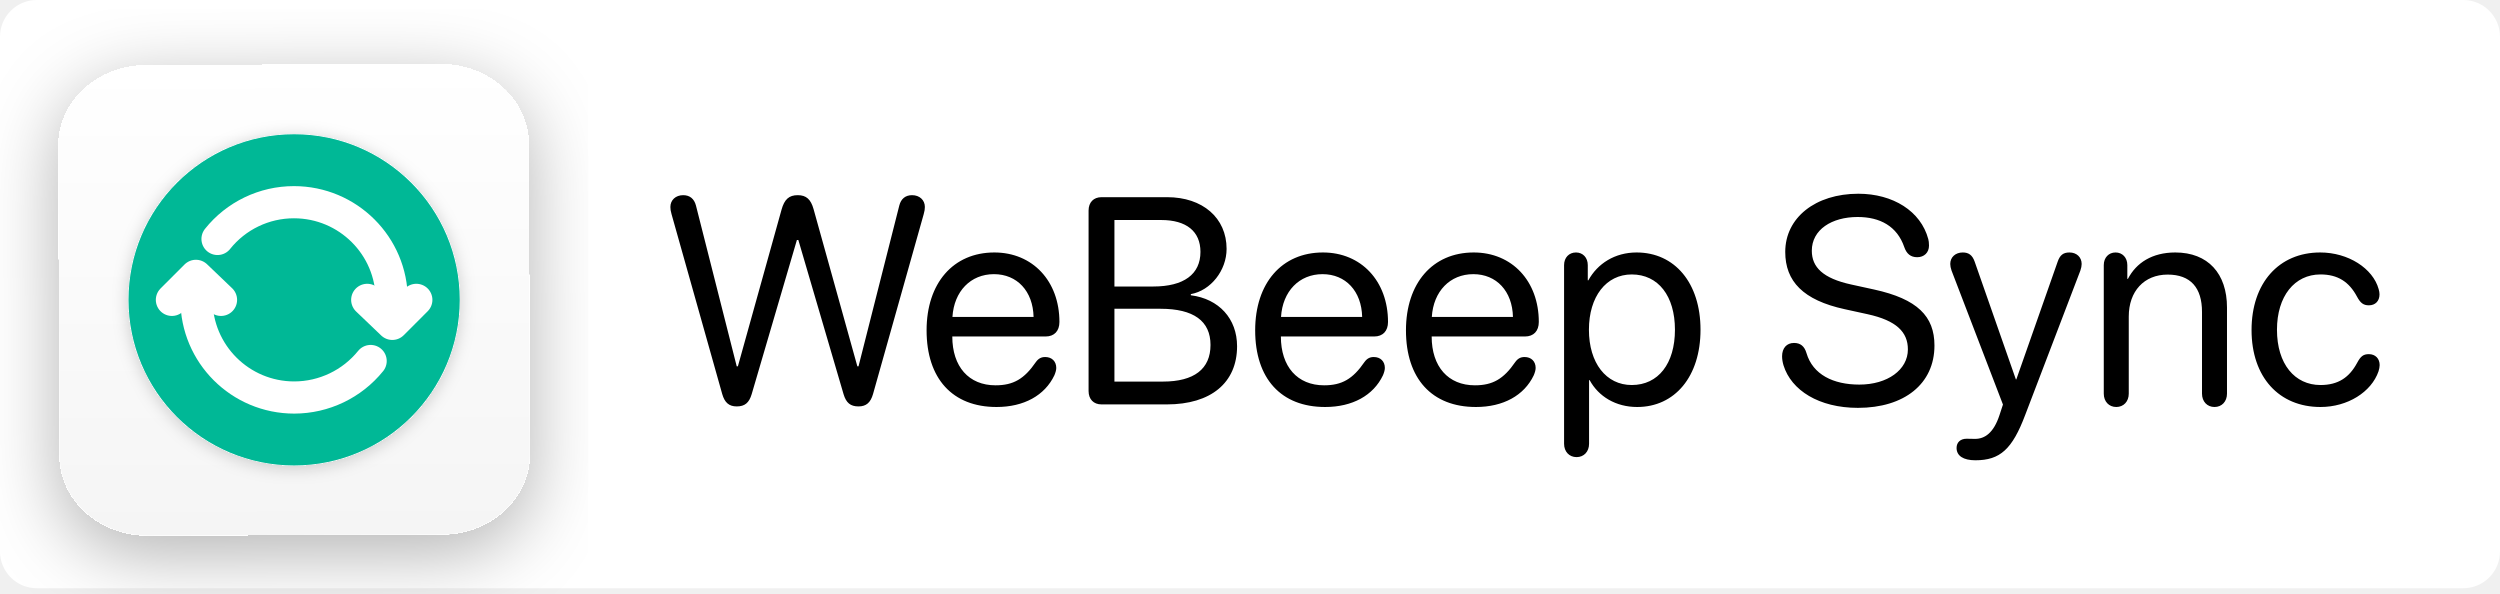
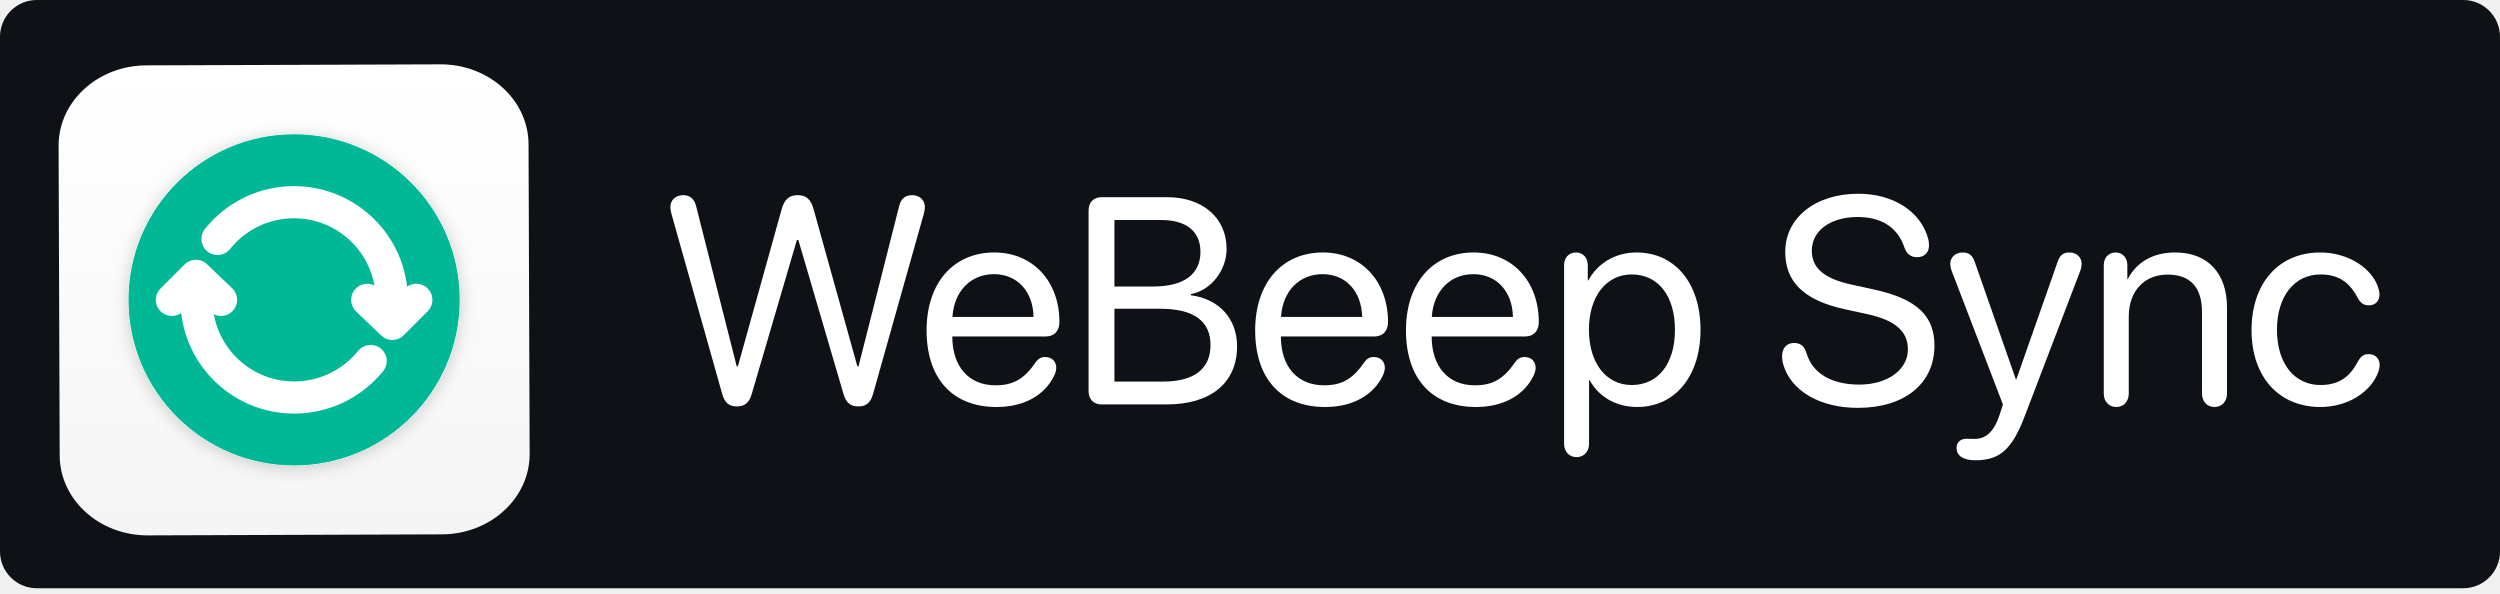
<svg xmlns="http://www.w3.org/2000/svg" width="4352" height="1034" viewBox="0 0 4352 1034" fill="none">
-   <rect width="4352" height="1024" rx="64" fill="white" />
-   <g clip-path="url(#clip0_1_19)">
-     <g filter="url(#filter0_d_1_19)">
-       <path d="M103.903 792.906L102.001 253.982C101.729 176.864 170.071 114.106 254.647 113.808L766.465 112.001C851.042 111.703 919.825 173.976 920.097 251.094L921.999 790.018C922.271 867.136 853.929 929.894 769.353 930.192L257.535 931.999C172.958 932.297 104.175 870.024 103.903 792.906Z" fill="url(#paint0_linear_1_19)" />
-     </g>
-     <g filter="url(#filter1_d_1_19)">
-       <path d="M512 233.719C671.213 233.719 800.281 362.787 800.281 522C800.281 681.213 671.213 810.281 512 810.281C352.787 810.281 223.719 681.213 223.719 522C223.719 362.787 352.787 233.719 512 233.719Z" fill="#00B896" />
-     </g>
-     <path d="M681.938 550.102V521.801C681.938 428.035 605.733 352 511.748 352C459.955 351.936 410.957 375.488 378.655 415.973M342.062 493.85V522.152C342.062 616.022 418.229 692 512.252 692C563.883 691.925 612.729 668.577 645.213 628.445" stroke="white" stroke-width="56" stroke-miterlimit="10" stroke-linecap="round" stroke-linejoin="round" />
-     <path d="M299.263 522L341.05 480.212L384.737 522M724.737 522L682.95 563.788L639.263 522" stroke="white" stroke-width="56" stroke-miterlimit="10" stroke-linecap="round" stroke-linejoin="round" />
+   <rect width="4352" height="1024" rx="64" fill="#0E1116" />
+   <path d="M103.903 792.906L102.001 253.982C101.729 176.864 170.071 114.106 254.647 113.808L766.465 112.001C851.042 111.703 919.825 173.976 920.097 251.094L921.999 790.018C922.271 867.136 853.929 929.894 769.353 930.192L257.535 931.999C172.958 932.297 104.175 870.024 103.903 792.906Z" fill="url(#paint0_linear_1_19)" />
+   <g filter="url(#filter0_d_1_19)">
+     <path d="M512 233.719C671.213 233.719 800.281 362.787 800.281 522C800.281 681.213 671.213 810.281 512 810.281C352.787 810.281 223.719 681.213 223.719 522C223.719 362.787 352.787 233.719 512 233.719Z" fill="#00B896" />
  </g>
-   <path d="M1282.5 707.5C1296.5 707.5 1304 701.25 1308.5 686.25L1387.25 417.75H1389.75L1468.5 686.25C1473 701.25 1480.5 707.5 1494.5 707.5C1508 707.5 1515.5 700.75 1519.75 686L1608 372.75C1609.5 367.25 1610 364.25 1610 360.25C1610 348.25 1600.75 339.75 1587.75 339.75C1576.25 339.75 1568.5 346 1565.5 357.75L1494.5 637.75H1492.5L1416.25 364C1411.5 347 1403.5 339.75 1388.75 339.75C1373.5 339.75 1365.5 347 1360.5 365L1284.5 637.75H1282.5L1211.5 357.75C1208.5 346.25 1201 339.75 1189.25 339.75C1176.25 339.75 1167 348.25 1167 360.25C1167 364.25 1167.5 367.25 1169 372.75L1257.25 686C1261.5 700.75 1269 707.5 1282.5 707.5ZM1734.75 708.5C1782.25 708.5 1818.75 688.5 1835.5 653.25C1837.5 648.5 1838.75 644 1838.75 640.5C1838.75 629 1831 621.5 1819.5 621.5C1812.75 621.5 1807.75 624 1803.25 630.25C1783 659.75 1764 670.75 1733 670.75C1686.5 670.75 1657.75 638.25 1657.75 585.75H1820.25C1835.25 585.75 1844.25 576.25 1844.25 560.5C1844.25 489.25 1797.5 439.5 1731 439.5C1659.25 439.5 1613 493 1613 575C1613 659 1658 708.5 1734.75 708.5ZM1658 551.75C1660.75 507 1689.75 477.25 1730.25 477.25C1770.5 477.25 1798.25 506.75 1799.25 551.75H1658ZM1917.5 704H2031.25C2108 704 2153.5 666.25 2153.5 602.75C2153.5 554.75 2122 520.25 2073 514V512C2107.75 505.75 2135.25 470.75 2135.25 433.25C2135.25 379.25 2093.5 343.25 2031.75 343.25H1917.5C1903.75 343.25 1895 352.25 1895 366.5V680.75C1895 695 1903.75 704 1917.5 704ZM1940 498.75V383H2021.5C2065.25 383 2089.75 402.75 2089.75 438.5C2089.75 477.5 2060.75 498.75 2007.5 498.75H1940ZM1940 664.25V537.5H2020.25C2077.75 537.5 2107.25 558.75 2107.25 600.5C2107.25 642.25 2078.75 664.25 2024.5 664.25H1940ZM2306.75 708.5C2354.25 708.5 2390.75 688.5 2407.5 653.25C2409.5 648.5 2410.75 644 2410.75 640.5C2410.75 629 2403 621.5 2391.5 621.5C2384.75 621.5 2379.75 624 2375.25 630.25C2355 659.75 2336 670.75 2305 670.75C2258.5 670.75 2229.75 638.25 2229.75 585.75H2392.25C2407.25 585.75 2416.25 576.25 2416.25 560.5C2416.25 489.25 2369.5 439.5 2303 439.5C2231.25 439.5 2185 493 2185 575C2185 659 2230 708.5 2306.75 708.5ZM2230 551.75C2232.75 507 2261.75 477.25 2302.25 477.25C2342.5 477.25 2370.25 506.75 2371.25 551.75H2230ZM2569.25 708.5C2616.75 708.5 2653.25 688.5 2670 653.25C2672 648.5 2673.25 644 2673.25 640.5C2673.25 629 2665.5 621.5 2654 621.5C2647.25 621.5 2642.25 624 2637.75 630.25C2617.5 659.75 2598.5 670.75 2567.5 670.75C2521 670.75 2492.25 638.25 2492.25 585.75H2654.75C2669.75 585.75 2678.75 576.25 2678.75 560.5C2678.75 489.25 2632 439.5 2565.5 439.5C2493.75 439.5 2447.5 493 2447.5 575C2447.5 659 2492.5 708.5 2569.25 708.5ZM2492.5 551.75C2495.25 507 2524.25 477.25 2564.75 477.25C2605 477.25 2632.75 506.75 2633.75 551.75H2492.5ZM2744.5 795.75C2757.25 795.75 2766.25 786.25 2766.25 772.5V661.75H2767.25C2782.75 690.25 2812.75 708.5 2850 708.5C2915.5 708.5 2960.25 655.5 2960.25 574C2960.25 492.5 2915.25 439.5 2849 439.5C2811.25 439.5 2781 458.75 2765 488H2764V461.5C2764 448.5 2755.5 439.5 2743.5 439.5C2731.25 439.5 2722.75 448.5 2722.75 461.5V772.5C2722.75 786.25 2731.75 795.75 2744.5 795.75ZM2840.5 670.25C2796 670.25 2766 632 2766 574C2766 516.25 2796 477.75 2840.5 477.75C2886.75 477.75 2915.75 515.25 2915.75 574C2915.75 633 2886.75 670.25 2840.5 670.25ZM3234.25 710C3315 710 3367.5 668.25 3367.5 601.5C3367.5 550.5 3337.75 520.5 3262.5 504L3222.5 495.25C3173.25 484.5 3154 465 3154 436.5C3154 399.75 3188.75 377.75 3233.75 377.75C3272.75 377.75 3302.5 393.75 3315 430.25C3319 441.75 3326 447.75 3337.5 447.75C3349.5 447.75 3358 439.75 3358 427.5C3358 422.75 3357.5 419 3356.75 416.25C3343.75 367.5 3295.25 337.25 3235 337.25C3160.25 337.25 3107.75 379 3107.75 438.5C3107.75 489.75 3139 522.5 3211.25 538.25L3251.25 547C3301.25 558 3321.25 578 3321.25 608.25C3321.25 643.75 3285.75 669.5 3236.75 669.5C3191.25 669.5 3155.75 652 3144.75 614.75C3141.25 602.75 3134.25 597 3123 597C3110.25 597 3102.25 606 3102.25 620.25C3102.25 625.5 3103.25 631 3104.75 636C3118.25 679.5 3166.5 710 3234.25 710ZM3438.75 801.25C3481.75 801.25 3503 782 3525.5 722.25L3621.5 471C3623 466.75 3623.75 462.75 3623.75 459.5C3623.75 447.75 3615 439.5 3602.5 439.5C3591.75 439.5 3586 444 3582 455.5L3510 660.5H3509.25L3437.5 455.5C3433.5 444 3427 439.5 3416.75 439.5C3404.25 439.5 3395 447.5 3395 459.5C3395 462.75 3395.75 466.75 3397.25 471L3486.75 704.25L3480.75 722.5C3470.5 754 3454.75 764 3438.25 764C3431.5 764 3429.75 763.75 3423.5 763.75C3412.5 763.75 3406 770.25 3406 779.75C3406 793.5 3417.75 801.25 3438.75 801.25ZM3684 708.5C3696.75 708.5 3705.75 699 3705.75 685.25V551C3705.75 507 3732.5 478 3773.5 478C3813.5 478 3833.25 501 3833.25 543V685.25C3833.25 699 3842.25 708.5 3855 708.5C3867.75 708.5 3876.75 699 3876.75 685.25V535.25C3876.75 476.25 3843.75 439.5 3786.75 439.5C3746.5 439.5 3718.75 457.5 3704.25 485.5H3703.25V461.5C3703.25 448.5 3694.75 439.5 3682.75 439.5C3670.75 439.5 3662.25 448.5 3662.25 461.5V685.25C3662.25 699 3671.25 708.5 3684 708.5ZM4039.5 708.5C4086.75 708.5 4128 682.5 4140.5 646.5C4141.75 642.5 4142.5 638.75 4142.5 635.5C4142.5 624.25 4135 616.5 4123.75 616.5C4114.25 616.5 4109.5 620 4103.25 631.75C4089.75 656.75 4070.75 670.25 4039.5 670.25C3994.75 670.25 3963.75 633.75 3963.75 574C3963.75 515.75 3994.25 477.75 4039.5 477.75C4069.5 477.75 4089.25 490.5 4103 516.25C4109 527.5 4114.25 531.5 4123.75 531.5C4135 531.5 4142.25 524 4142.25 512.5C4142.25 509.75 4141.75 506.5 4140.75 503.25C4130.75 467.25 4088 439.5 4039 439.5C3967 439.5 3919.5 492.75 3919.5 574.5C3919.5 656.75 3967.5 708.5 4039.5 708.5Z" fill="black" />
+   <path d="M681.938 550.102V521.801C681.938 428.035 605.733 352 511.748 352C459.955 351.936 410.957 375.488 378.655 415.973M342.062 493.85V522.152C342.062 616.022 418.229 692 512.252 692C563.883 691.925 612.729 668.577 645.213 628.445" stroke="white" stroke-width="56" stroke-miterlimit="10" stroke-linecap="round" stroke-linejoin="round" />
+   <path d="M299.263 522L341.05 480.212L384.737 522M724.737 522L682.95 563.788L639.263 522" stroke="white" stroke-width="56" stroke-miterlimit="10" stroke-linecap="round" stroke-linejoin="round" />
+   <path d="M1282.5 707.5C1296.5 707.5 1304 701.25 1308.5 686.25L1387.25 417.75H1389.75L1468.5 686.25C1473 701.25 1480.5 707.5 1494.5 707.5C1508 707.5 1515.5 700.75 1519.75 686L1608 372.75C1609.5 367.25 1610 364.25 1610 360.25C1610 348.25 1600.75 339.75 1587.75 339.75C1576.25 339.75 1568.5 346 1565.5 357.75L1494.5 637.75H1492.5L1416.25 364C1411.5 347 1403.5 339.75 1388.75 339.75C1373.5 339.75 1365.5 347 1360.5 365L1284.5 637.75H1282.5L1211.5 357.75C1208.5 346.25 1201 339.75 1189.25 339.75C1176.25 339.75 1167 348.25 1167 360.25C1167 364.25 1167.5 367.25 1169 372.75L1257.25 686C1261.5 700.75 1269 707.5 1282.5 707.5ZM1734.75 708.5C1782.25 708.5 1818.75 688.5 1835.5 653.25C1837.5 648.5 1838.75 644 1838.75 640.5C1838.75 629 1831 621.5 1819.5 621.5C1812.75 621.5 1807.75 624 1803.25 630.25C1783 659.75 1764 670.75 1733 670.75C1686.5 670.75 1657.75 638.25 1657.75 585.75H1820.25C1835.25 585.75 1844.25 576.25 1844.25 560.5C1844.25 489.25 1797.5 439.5 1731 439.5C1659.25 439.5 1613 493 1613 575C1613 659 1658 708.5 1734.75 708.5ZM1658 551.75C1660.75 507 1689.75 477.25 1730.25 477.25C1770.5 477.25 1798.25 506.75 1799.25 551.75H1658ZM1917.5 704H2031.25C2108 704 2153.5 666.25 2153.5 602.75C2153.5 554.75 2122 520.25 2073 514V512C2107.75 505.75 2135.25 470.75 2135.25 433.25C2135.25 379.25 2093.5 343.25 2031.75 343.25H1917.5C1903.75 343.25 1895 352.25 1895 366.5V680.75C1895 695 1903.75 704 1917.5 704ZM1940 498.75V383H2021.5C2065.25 383 2089.75 402.75 2089.75 438.5C2089.75 477.5 2060.75 498.75 2007.5 498.75H1940ZM1940 664.25V537.5H2020.25C2077.75 537.5 2107.25 558.75 2107.25 600.5C2107.25 642.25 2078.75 664.25 2024.5 664.25H1940ZM2306.75 708.5C2354.25 708.5 2390.75 688.5 2407.5 653.25C2409.5 648.5 2410.75 644 2410.75 640.5C2410.75 629 2403 621.5 2391.5 621.5C2384.75 621.5 2379.75 624 2375.25 630.25C2355 659.75 2336 670.75 2305 670.75C2258.5 670.75 2229.75 638.25 2229.75 585.75H2392.25C2407.25 585.75 2416.25 576.25 2416.25 560.5C2416.25 489.25 2369.5 439.5 2303 439.5C2231.25 439.5 2185 493 2185 575C2185 659 2230 708.5 2306.75 708.5ZM2230 551.75C2232.75 507 2261.75 477.25 2302.25 477.25C2342.5 477.25 2370.25 506.75 2371.25 551.75H2230ZM2569.25 708.5C2616.75 708.5 2653.25 688.5 2670 653.25C2672 648.5 2673.25 644 2673.25 640.5C2673.25 629 2665.5 621.5 2654 621.5C2647.25 621.5 2642.25 624 2637.75 630.25C2617.5 659.75 2598.5 670.75 2567.5 670.75C2521 670.75 2492.25 638.25 2492.25 585.75H2654.75C2669.75 585.75 2678.75 576.25 2678.75 560.5C2678.75 489.25 2632 439.5 2565.5 439.5C2493.75 439.5 2447.5 493 2447.5 575C2447.5 659 2492.5 708.5 2569.25 708.5ZM2492.5 551.75C2495.25 507 2524.25 477.25 2564.75 477.25C2605 477.25 2632.75 506.75 2633.75 551.75H2492.5ZM2744.5 795.75C2757.25 795.75 2766.25 786.25 2766.25 772.5V661.75H2767.25C2782.75 690.25 2812.75 708.5 2850 708.5C2915.5 708.5 2960.25 655.5 2960.25 574C2960.25 492.5 2915.25 439.5 2849 439.5C2811.25 439.5 2781 458.75 2765 488H2764V461.5C2764 448.5 2755.5 439.5 2743.5 439.5C2731.25 439.5 2722.75 448.5 2722.75 461.5V772.5C2722.75 786.25 2731.75 795.75 2744.5 795.75ZM2840.5 670.25C2796 670.25 2766 632 2766 574C2766 516.25 2796 477.75 2840.5 477.75C2886.75 477.75 2915.75 515.25 2915.75 574C2915.75 633 2886.75 670.25 2840.5 670.25ZM3234.25 710C3315 710 3367.5 668.25 3367.5 601.5C3367.5 550.5 3337.75 520.5 3262.5 504L3222.5 495.25C3173.25 484.5 3154 465 3154 436.5C3154 399.75 3188.75 377.75 3233.75 377.75C3272.75 377.75 3302.5 393.75 3315 430.25C3319 441.75 3326 447.75 3337.5 447.75C3349.5 447.75 3358 439.75 3358 427.5C3358 422.75 3357.5 419 3356.75 416.25C3343.75 367.5 3295.25 337.25 3235 337.25C3160.25 337.25 3107.75 379 3107.75 438.5C3107.75 489.75 3139 522.5 3211.25 538.25L3251.25 547C3301.25 558 3321.25 578 3321.25 608.25C3321.25 643.75 3285.75 669.5 3236.75 669.5C3191.25 669.5 3155.75 652 3144.75 614.75C3141.25 602.75 3134.25 597 3123 597C3110.25 597 3102.25 606 3102.25 620.25C3102.25 625.5 3103.25 631 3104.75 636C3118.25 679.5 3166.5 710 3234.25 710ZM3438.75 801.25C3481.75 801.25 3503 782 3525.5 722.25L3621.5 471C3623 466.75 3623.75 462.75 3623.75 459.5C3623.75 447.75 3615 439.5 3602.5 439.5C3591.75 439.5 3586 444 3582 455.5L3510 660.5H3509.25L3437.5 455.5C3433.5 444 3427 439.5 3416.75 439.5C3404.25 439.5 3395 447.5 3395 459.5C3395 462.75 3395.75 466.75 3397.25 471L3486.75 704.25L3480.75 722.5C3470.5 754 3454.75 764 3438.25 764C3431.5 764 3429.75 763.75 3423.5 763.75C3412.5 763.75 3406 770.25 3406 779.75C3406 793.5 3417.75 801.25 3438.75 801.25ZM3684 708.5C3696.75 708.5 3705.75 699 3705.75 685.25V551C3705.75 507 3732.5 478 3773.5 478C3813.5 478 3833.25 501 3833.25 543V685.25C3833.25 699 3842.25 708.5 3855 708.5C3867.75 708.5 3876.75 699 3876.75 685.25V535.25C3876.75 476.25 3843.75 439.5 3786.75 439.5C3746.5 439.5 3718.75 457.5 3704.25 485.5H3703.25V461.5C3703.25 448.5 3694.75 439.5 3682.75 439.5C3670.75 439.5 3662.25 448.5 3662.25 461.5V685.25C3662.25 699 3671.25 708.5 3684 708.5ZM4039.5 708.5C4086.75 708.5 4128 682.5 4140.5 646.5C4141.75 642.5 4142.5 638.75 4142.5 635.5C4142.5 624.25 4135 616.5 4123.75 616.5C4114.25 616.5 4109.5 620 4103.25 631.75C4089.75 656.75 4070.75 670.25 4039.5 670.25C3994.75 670.25 3963.75 633.75 3963.75 574C3963.75 515.75 3994.25 477.75 4039.5 477.75C4069.5 477.75 4089.25 490.5 4103 516.25C4109 527.5 4114.25 531.5 4123.75 531.5C4135 531.5 4142.25 524 4142.25 512.5C4142.25 509.75 4141.75 506.5 4140.75 503.25C4130.75 467.25 4088 439.5 4039 439.5C3967 439.5 3919.5 492.75 3919.5 574.5C3919.5 656.75 3967.5 708.5 4039.5 708.5Z" fill="white" />
  <defs>
-     <filter id="filter0_d_1_19" x="-26" y="16" width="1076" height="1076" filterUnits="userSpaceOnUse" color-interpolation-filters="sRGB">
-       <feFlood flood-opacity="0" result="BackgroundImageFix" />
-       <feColorMatrix in="SourceAlpha" type="matrix" values="0 0 0 0 0 0 0 0 0 0 0 0 0 0 0 0 0 0 127 0" result="hardAlpha" />
-       <feOffset dy="32" />
-       <feGaussianBlur stdDeviation="64" />
-       <feComposite in2="hardAlpha" operator="out" />
-       <feColorMatrix type="matrix" values="0 0 0 0 0 0 0 0 0 0 0 0 0 0 0 0 0 0 0.3 0" />
-       <feBlend mode="normal" in2="BackgroundImageFix" result="effect1_dropShadow_1_19" />
-       <feBlend mode="normal" in="SourceGraphic" in2="effect1_dropShadow_1_19" result="shape" />
-     </filter>
-     <filter id="filter1_d_1_19" x="195.719" y="209.719" width="632.562" height="632.562" filterUnits="userSpaceOnUse" color-interpolation-filters="sRGB">
+     <filter id="filter0_d_1_19" x="195.719" y="209.719" width="632.562" height="632.562" filterUnits="userSpaceOnUse" color-interpolation-filters="sRGB">
      <feFlood flood-opacity="0" result="BackgroundImageFix" />
      <feColorMatrix in="SourceAlpha" type="matrix" values="0 0 0 0 0 0 0 0 0 0 0 0 0 0 0 0 0 0 127 0" result="hardAlpha" />
      <feOffset dy="4" />
      <feGaussianBlur stdDeviation="14" />
      <feComposite in2="hardAlpha" operator="out" />
      <feColorMatrix type="matrix" values="0 0 0 0 0 0 0 0 0 0 0 0 0 0 0 0 0 0 0.18 0" />
      <feBlend mode="normal" in2="BackgroundImageFix" result="effect1_dropShadow_1_19" />
      <feBlend mode="normal" in="SourceGraphic" in2="effect1_dropShadow_1_19" result="shape" />
    </filter>
    <linearGradient id="paint0_linear_1_19" x1="513.444" y1="931.095" x2="510.556" y2="112.904" gradientUnits="userSpaceOnUse">
      <stop stop-color="#F5F5F5" />
      <stop offset="1" stop-color="white" />
    </linearGradient>
-     <clipPath id="clip0_1_19">
-       <rect width="1024" height="1024" fill="white" transform="translate(0 10)" />
-     </clipPath>
  </defs>
</svg>
